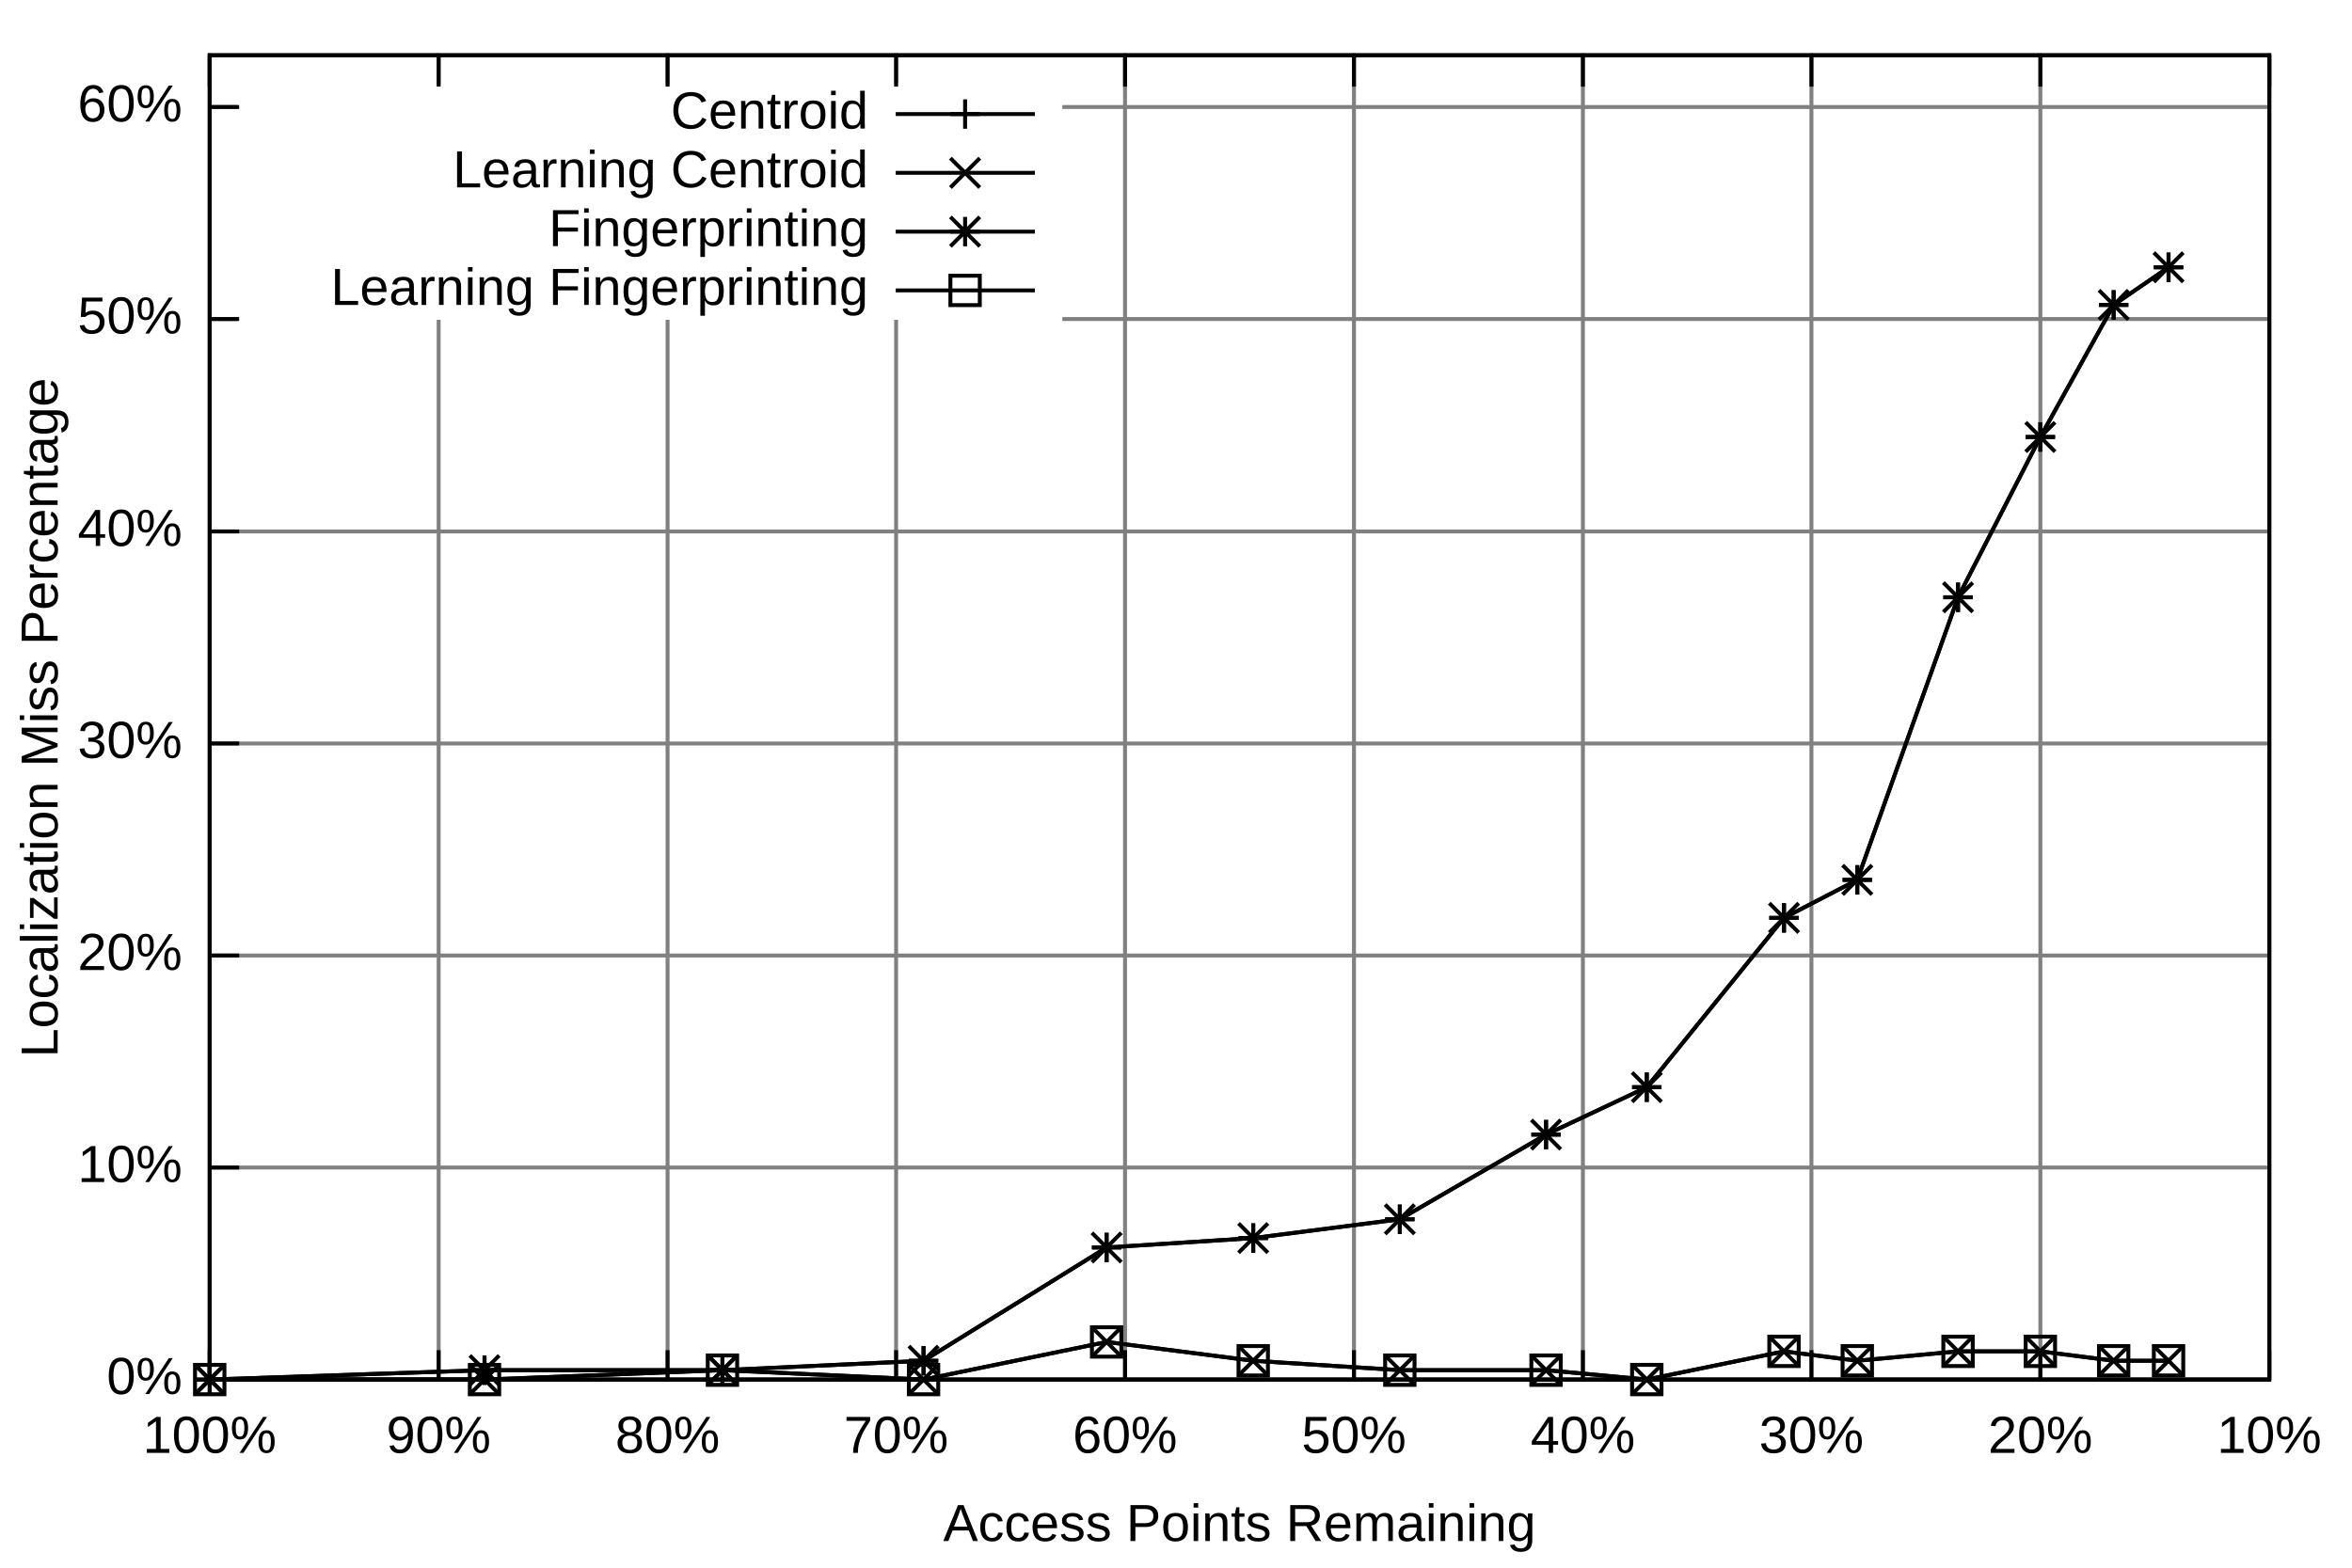
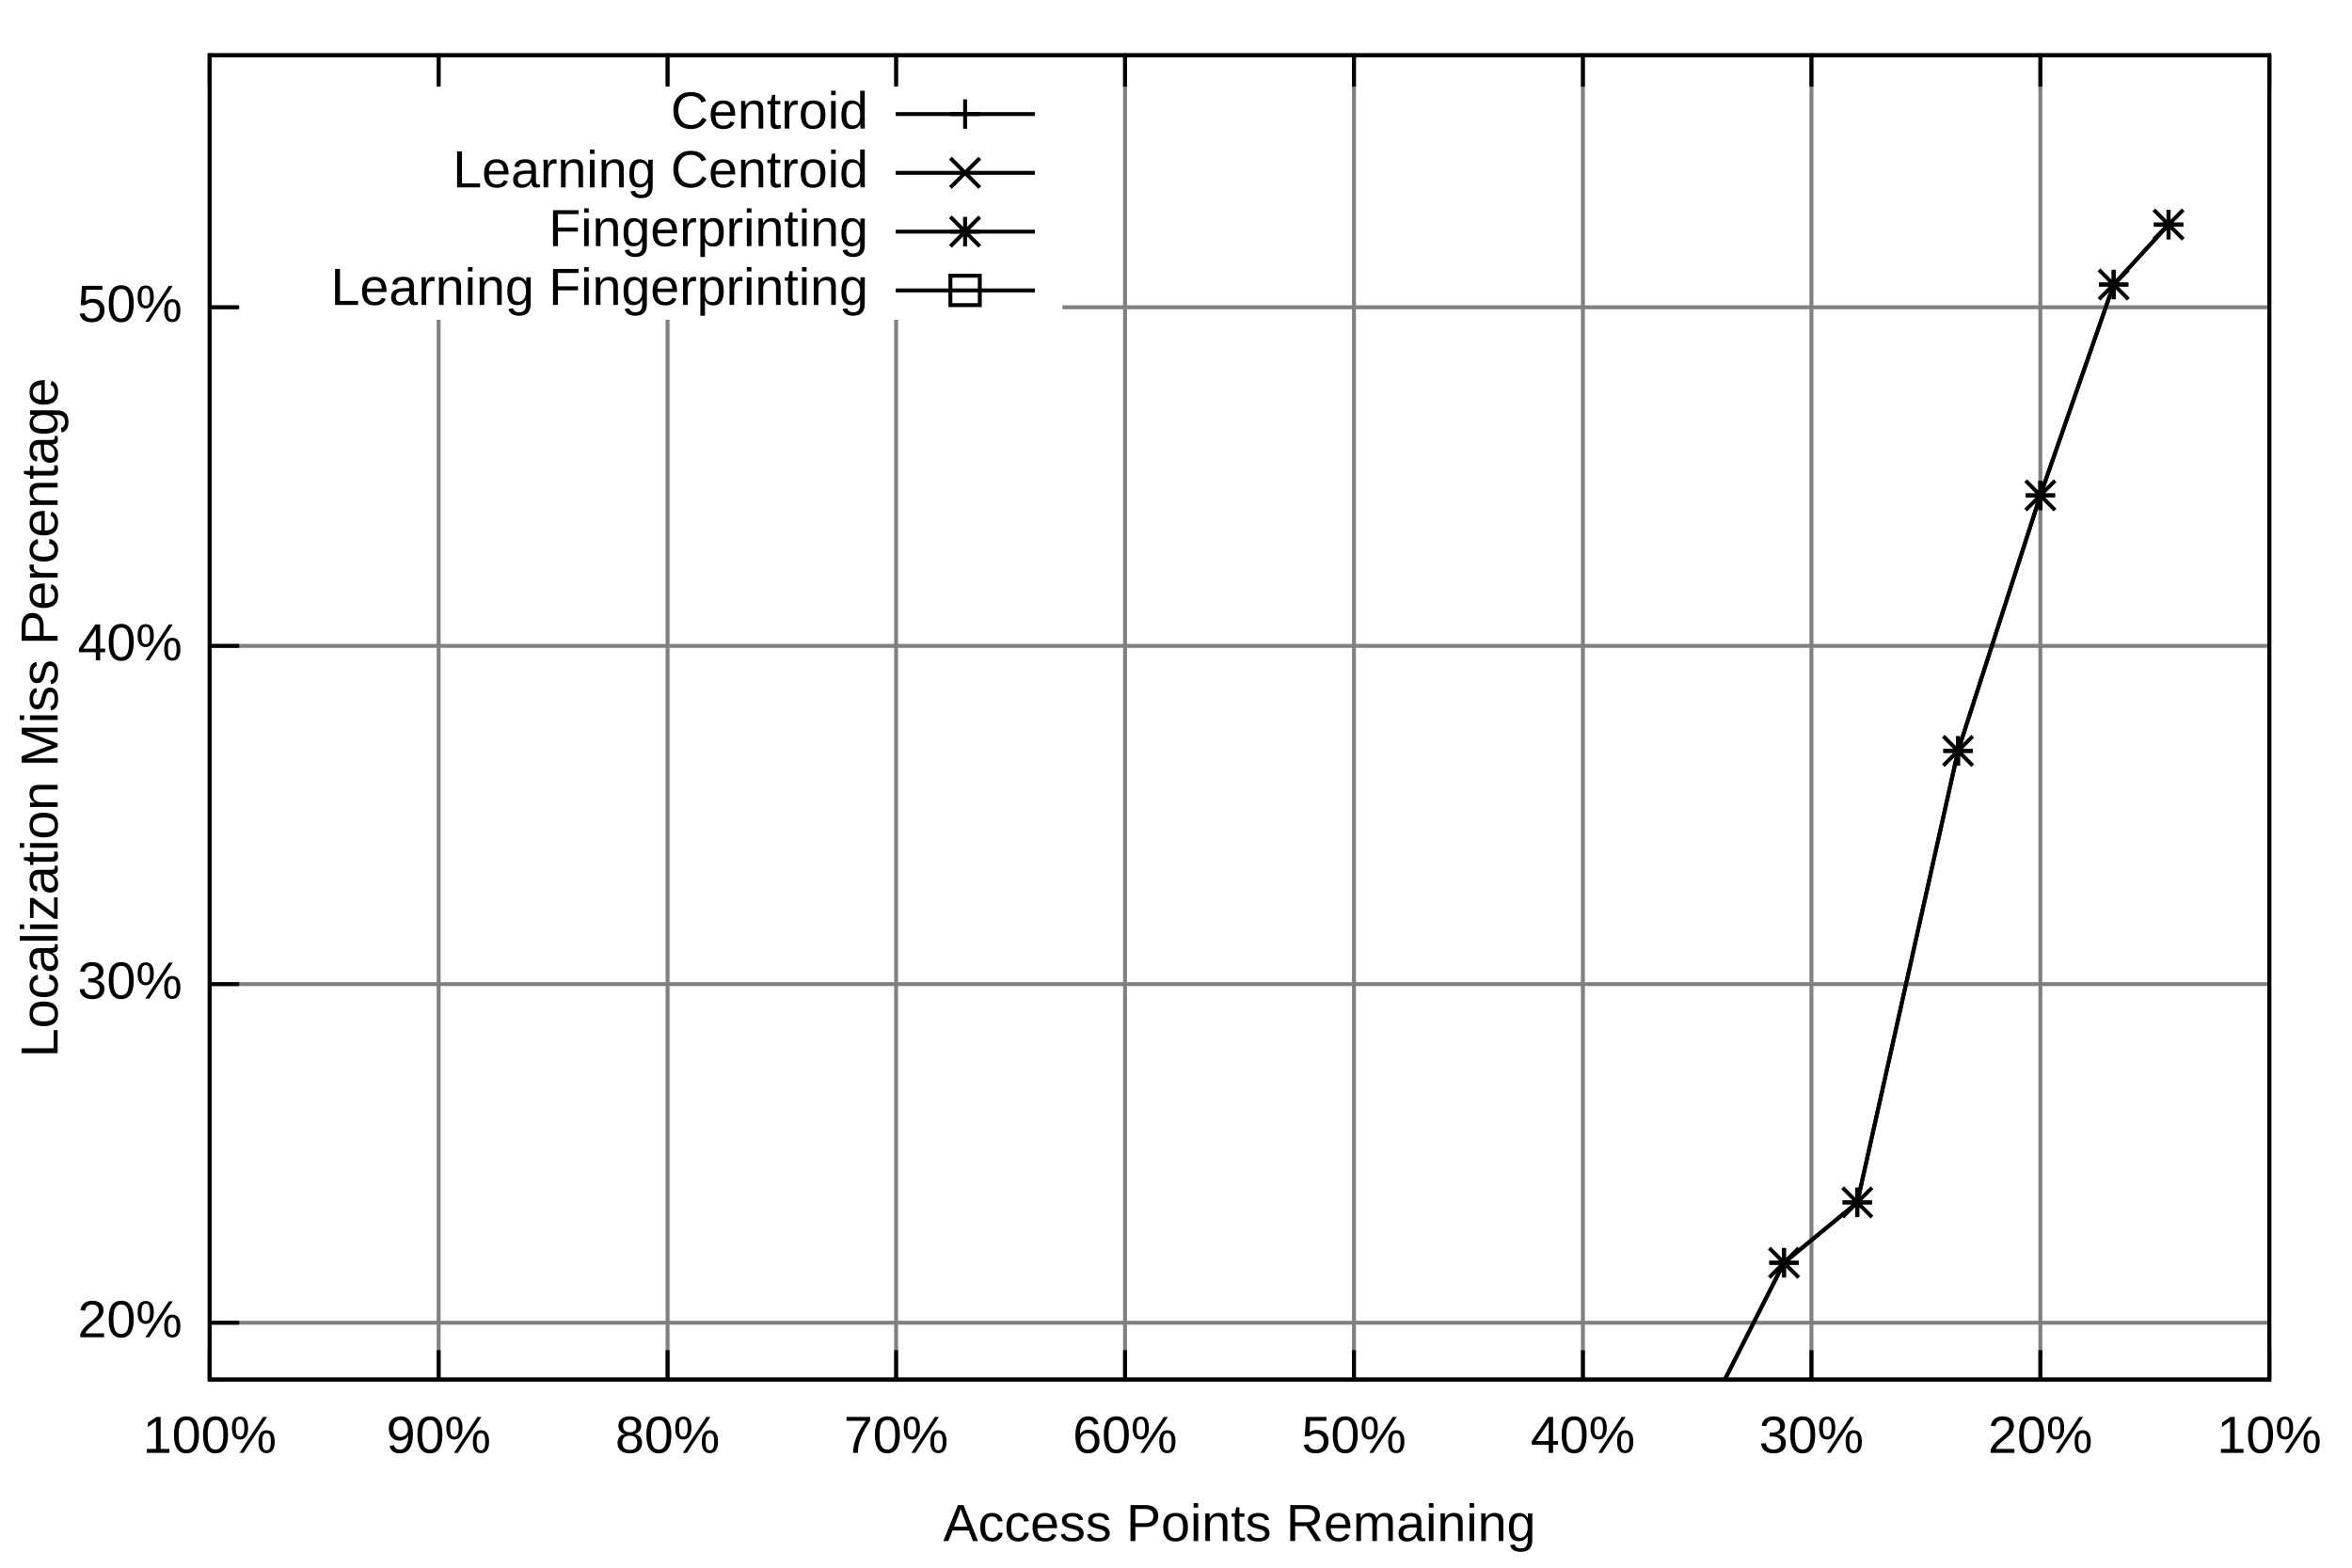
<svg xmlns="http://www.w3.org/2000/svg" xmlns:xlink="http://www.w3.org/1999/xlink" width="600" height="400" viewBox="0 0 600 400">
  <g id="gnuplot_canvas">
    <rect x="0" y="0" width="600" height="400" fill="none" />
    <defs>
      <circle id="gpDot" r="0.5" stroke-width="0.5" />
      <path id="gpPt0" stroke-width="0.267" stroke="currentColor" d="M-1,0 h2 M0,-1 v2" />
      <path id="gpPt1" stroke-width="0.267" stroke="currentColor" d="M-1,-1 L1,1 M1,-1 L-1,1" />
      <path id="gpPt2" stroke-width="0.267" stroke="currentColor" d="M-1,0 L1,0 M0,-1 L0,1 M-1,-1 L1,1 M-1,1 L1,-1" />
      <rect id="gpPt3" stroke-width="0.267" stroke="currentColor" x="-1" y="-1" width="2" height="2" />
      <rect id="gpPt4" stroke-width="0.267" stroke="currentColor" fill="currentColor" x="-1" y="-1" width="2" height="2" />
      <circle id="gpPt5" stroke-width="0.267" stroke="currentColor" cx="0" cy="0" r="1" />
      <use xlink:href="#gpPt5" id="gpPt6" fill="currentColor" stroke="none" />
      <path id="gpPt7" stroke-width="0.267" stroke="currentColor" d="M0,-1.33 L-1.33,0.67 L1.33,0.67 z" />
      <use xlink:href="#gpPt7" id="gpPt8" fill="currentColor" stroke="none" />
      <use xlink:href="#gpPt7" id="gpPt9" stroke="currentColor" transform="rotate(180)" />
      <use xlink:href="#gpPt9" id="gpPt10" fill="currentColor" stroke="none" />
      <use xlink:href="#gpPt3" id="gpPt11" stroke="currentColor" transform="rotate(45)" />
      <use xlink:href="#gpPt11" id="gpPt12" fill="currentColor" stroke="none" />
    </defs>
    <g style="fill:none; color:white; stroke:currentColor; stroke-width:1.00; stroke-linecap:butt; stroke-linejoin:miter">
</g>
    <g style="fill:none; color:black; stroke:currentColor; stroke-width:1.00; stroke-linecap:butt; stroke-linejoin:miter">
</g>
    <g style="fill:none; color:gray; stroke:currentColor; stroke-width:1.00; stroke-linecap:butt; stroke-linejoin:miter">
-       <path class="gridline" d="M53.5,352.0 L578.9,352.0  h0.01" />
-     </g>
-     <g style="fill:none; color:black; stroke:currentColor; stroke-width:1.00; stroke-linecap:butt; stroke-linejoin:miter">
-       <path d="M53.5,352.0 L61.0,352.0  h0.01" />
-       <g transform="translate(46.5,355.7)" style="stroke:none; fill:black; font-family:Arial; font-size:10.00pt; text-anchor:end">
-         <text>0%</text>
-       </g>
-     </g>
-     <g style="fill:none; color:gray; stroke:currentColor; stroke-width:1.00; stroke-linecap:butt; stroke-linejoin:miter">
-       <path class="gridline" d="M53.5,297.9 L578.9,297.9  h0.01" />
-     </g>
-     <g style="fill:none; color:black; stroke:currentColor; stroke-width:1.00; stroke-linecap:butt; stroke-linejoin:miter">
-       <path d="M53.5,297.9 L61.0,297.9  h0.01" />
-       <g transform="translate(46.5,301.6)" style="stroke:none; fill:black; font-family:Arial; font-size:10.00pt; text-anchor:end">
-         <text>10%</text>
-       </g>
-     </g>
-     <g style="fill:none; color:gray; stroke:currentColor; stroke-width:1.00; stroke-linecap:butt; stroke-linejoin:miter">
-       <path class="gridline" d="M53.5,243.8 L578.9,243.8  h0.01" />
-     </g>
-     <g style="fill:none; color:black; stroke:currentColor; stroke-width:1.00; stroke-linecap:butt; stroke-linejoin:miter">
-       <path d="M53.5,243.8 L61.0,243.8  h0.01" />
-       <g transform="translate(46.5,247.5)" style="stroke:none; fill:black; font-family:Arial; font-size:10.00pt; text-anchor:end">
+       <path class="gridline" d="M53.5,337.5 L578.9,337.5  h0.01" />
+     </g>
+     <g style="fill:none; color:black; stroke:currentColor; stroke-width:1.00; stroke-linecap:butt; stroke-linejoin:miter">
+       <path d="M53.5,337.5 L61.0,337.5  h0.01" />
+       <g transform="translate(46.5,341.2)" style="stroke:none; fill:black; font-family:Arial; font-size:10.00pt; text-anchor:end">
        <text>20%</text>
      </g>
    </g>
    <g style="fill:none; color:gray; stroke:currentColor; stroke-width:1.00; stroke-linecap:butt; stroke-linejoin:miter">
-       <path class="gridline" d="M53.5,189.7 L578.9,189.7  h0.01" />
-     </g>
-     <g style="fill:none; color:black; stroke:currentColor; stroke-width:1.00; stroke-linecap:butt; stroke-linejoin:miter">
-       <path d="M53.5,189.7 L61.0,189.7  h0.01" />
-       <g transform="translate(46.5,193.4)" style="stroke:none; fill:black; font-family:Arial; font-size:10.00pt; text-anchor:end">
+       <path class="gridline" d="M53.5,251.1 L578.9,251.1  h0.01" />
+     </g>
+     <g style="fill:none; color:black; stroke:currentColor; stroke-width:1.00; stroke-linecap:butt; stroke-linejoin:miter">
+       <path d="M53.5,251.1 L61.0,251.1  h0.01" />
+       <g transform="translate(46.5,254.8)" style="stroke:none; fill:black; font-family:Arial; font-size:10.00pt; text-anchor:end">
        <text>30%</text>
      </g>
    </g>
    <g style="fill:none; color:gray; stroke:currentColor; stroke-width:1.00; stroke-linecap:butt; stroke-linejoin:miter">
-       <path class="gridline" d="M53.5,135.6 L578.9,135.6  h0.01" />
-     </g>
-     <g style="fill:none; color:black; stroke:currentColor; stroke-width:1.00; stroke-linecap:butt; stroke-linejoin:miter">
-       <path d="M53.5,135.6 L61.0,135.6  h0.01" />
-       <g transform="translate(46.5,139.3)" style="stroke:none; fill:black; font-family:Arial; font-size:10.00pt; text-anchor:end">
+       <path class="gridline" d="M53.5,164.8 L578.9,164.8  h0.01" />
+     </g>
+     <g style="fill:none; color:black; stroke:currentColor; stroke-width:1.00; stroke-linecap:butt; stroke-linejoin:miter">
+       <path d="M53.5,164.8 L61.0,164.8  h0.01" />
+       <g transform="translate(46.5,168.5)" style="stroke:none; fill:black; font-family:Arial; font-size:10.00pt; text-anchor:end">
        <text>40%</text>
      </g>
    </g>
    <g style="fill:none; color:gray; stroke:currentColor; stroke-width:1.00; stroke-linecap:butt; stroke-linejoin:miter">
-       <path class="gridline" d="M53.5,81.4 L60.5,81.4 M271.0,81.4 L578.9,81.4  h0.01" />
-     </g>
-     <g style="fill:none; color:black; stroke:currentColor; stroke-width:1.00; stroke-linecap:butt; stroke-linejoin:miter">
-       <path d="M53.5,81.4 L61.0,81.4  h0.01" />
-       <g transform="translate(46.5,85.1)" style="stroke:none; fill:black; font-family:Arial; font-size:10.00pt; text-anchor:end">
+       <path class="gridline" d="M53.5,78.4 L60.5,78.4 M271.0,78.4 L578.9,78.4  h0.01" />
+     </g>
+     <g style="fill:none; color:black; stroke:currentColor; stroke-width:1.00; stroke-linecap:butt; stroke-linejoin:miter">
+       <path d="M53.5,78.4 L61.0,78.4  h0.01" />
+       <g transform="translate(46.5,82.1)" style="stroke:none; fill:black; font-family:Arial; font-size:10.00pt; text-anchor:end">
        <text>50%</text>
-       </g>
-     </g>
-     <g style="fill:none; color:gray; stroke:currentColor; stroke-width:1.00; stroke-linecap:butt; stroke-linejoin:miter">
-       <path class="gridline" d="M53.5,27.3 L60.5,27.3 M271.0,27.3 L578.9,27.3  h0.01" />
-     </g>
-     <g style="fill:none; color:black; stroke:currentColor; stroke-width:1.00; stroke-linecap:butt; stroke-linejoin:miter">
-       <path d="M53.5,27.3 L61.0,27.3  h0.01" />
-       <g transform="translate(46.5,31.0)" style="stroke:none; fill:black; font-family:Arial; font-size:10.00pt; text-anchor:end">
-         <text>60%</text>
      </g>
    </g>
    <g style="fill:none; color:gray; stroke:currentColor; stroke-width:1.00; stroke-linecap:butt; stroke-linejoin:miter">
      <path class="gridline" d="M578.9,352.0 L578.9,14.1  h0.01" />
    </g>
    <g style="fill:none; color:black; stroke:currentColor; stroke-width:1.00; stroke-linecap:butt; stroke-linejoin:miter">
      <path d="M578.9,352.0 L578.9,344.5 M578.9,14.1 L578.9,21.6  h0.01" />
      <g transform="translate(578.9,370.7)" style="stroke:none; fill:black; font-family:Arial; font-size:10.00pt; text-anchor:middle">
        <text>10%</text>
      </g>
    </g>
    <g style="fill:none; color:gray; stroke:currentColor; stroke-width:1.00; stroke-linecap:butt; stroke-linejoin:miter">
      <path class="gridline" d="M520.5,352.0 L520.5,14.1  h0.01" />
    </g>
    <g style="fill:none; color:black; stroke:currentColor; stroke-width:1.00; stroke-linecap:butt; stroke-linejoin:miter">
      <path d="M520.5,352.0 L520.5,344.5 M520.5,14.1 L520.5,21.6  h0.01" />
      <g transform="translate(520.5,370.7)" style="stroke:none; fill:black; font-family:Arial; font-size:10.00pt; text-anchor:middle">
        <text>20%</text>
      </g>
    </g>
    <g style="fill:none; color:gray; stroke:currentColor; stroke-width:1.00; stroke-linecap:butt; stroke-linejoin:miter">
      <path class="gridline" d="M462.1,352.0 L462.1,14.1  h0.01" />
    </g>
    <g style="fill:none; color:black; stroke:currentColor; stroke-width:1.00; stroke-linecap:butt; stroke-linejoin:miter">
      <path d="M462.1,352.0 L462.1,344.5 M462.1,14.1 L462.1,21.6  h0.01" />
      <g transform="translate(462.1,370.7)" style="stroke:none; fill:black; font-family:Arial; font-size:10.00pt; text-anchor:middle">
        <text>30%</text>
      </g>
    </g>
    <g style="fill:none; color:gray; stroke:currentColor; stroke-width:1.00; stroke-linecap:butt; stroke-linejoin:miter">
      <path class="gridline" d="M403.8,352.0 L403.8,14.1  h0.01" />
    </g>
    <g style="fill:none; color:black; stroke:currentColor; stroke-width:1.00; stroke-linecap:butt; stroke-linejoin:miter">
      <path d="M403.8,352.0 L403.8,344.5 M403.8,14.1 L403.8,21.6  h0.01" />
      <g transform="translate(403.8,370.7)" style="stroke:none; fill:black; font-family:Arial; font-size:10.00pt; text-anchor:middle">
        <text>40%</text>
      </g>
    </g>
    <g style="fill:none; color:gray; stroke:currentColor; stroke-width:1.00; stroke-linecap:butt; stroke-linejoin:miter">
      <path class="gridline" d="M345.4,352.0 L345.4,14.1  h0.01" />
    </g>
    <g style="fill:none; color:black; stroke:currentColor; stroke-width:1.00; stroke-linecap:butt; stroke-linejoin:miter">
      <path d="M345.4,352.0 L345.4,344.5 M345.4,14.1 L345.4,21.6  h0.01" />
      <g transform="translate(345.4,370.7)" style="stroke:none; fill:black; font-family:Arial; font-size:10.00pt; text-anchor:middle">
        <text>50%</text>
      </g>
    </g>
    <g style="fill:none; color:gray; stroke:currentColor; stroke-width:1.00; stroke-linecap:butt; stroke-linejoin:miter">
      <path class="gridline" d="M287.0,352.0 L287.0,14.1  h0.01" />
    </g>
    <g style="fill:none; color:black; stroke:currentColor; stroke-width:1.00; stroke-linecap:butt; stroke-linejoin:miter">
      <path d="M287.0,352.0 L287.0,344.5 M287.0,14.1 L287.0,21.6  h0.01" />
      <g transform="translate(287.0,370.7)" style="stroke:none; fill:black; font-family:Arial; font-size:10.00pt; text-anchor:middle">
        <text>60%</text>
      </g>
    </g>
    <g style="fill:none; color:gray; stroke:currentColor; stroke-width:1.00; stroke-linecap:butt; stroke-linejoin:miter">
      <path class="gridline" d="M228.6,352.0 L228.6,81.6 M228.6,21.6 L228.6,14.1  h0.01" />
    </g>
    <g style="fill:none; color:black; stroke:currentColor; stroke-width:1.00; stroke-linecap:butt; stroke-linejoin:miter">
      <path d="M228.6,352.0 L228.6,344.5 M228.6,14.1 L228.6,21.6  h0.01" />
      <g transform="translate(228.6,370.7)" style="stroke:none; fill:black; font-family:Arial; font-size:10.00pt; text-anchor:middle">
        <text>70%</text>
      </g>
    </g>
    <g style="fill:none; color:gray; stroke:currentColor; stroke-width:1.00; stroke-linecap:butt; stroke-linejoin:miter">
      <path class="gridline" d="M170.3,352.0 L170.3,81.6 M170.3,21.6 L170.3,14.1  h0.01" />
    </g>
    <g style="fill:none; color:black; stroke:currentColor; stroke-width:1.00; stroke-linecap:butt; stroke-linejoin:miter">
      <path d="M170.3,352.0 L170.3,344.5 M170.3,14.1 L170.3,21.6  h0.01" />
      <g transform="translate(170.3,370.7)" style="stroke:none; fill:black; font-family:Arial; font-size:10.00pt; text-anchor:middle">
        <text>80%</text>
      </g>
    </g>
    <g style="fill:none; color:gray; stroke:currentColor; stroke-width:1.00; stroke-linecap:butt; stroke-linejoin:miter">
      <path class="gridline" d="M111.9,352.0 L111.9,81.6 M111.9,21.6 L111.9,14.1  h0.01" />
    </g>
    <g style="fill:none; color:black; stroke:currentColor; stroke-width:1.00; stroke-linecap:butt; stroke-linejoin:miter">
      <path d="M111.9,352.0 L111.9,344.5 M111.9,14.1 L111.9,21.6  h0.01" />
      <g transform="translate(111.9,370.7)" style="stroke:none; fill:black; font-family:Arial; font-size:10.00pt; text-anchor:middle">
        <text>90%</text>
      </g>
    </g>
    <g style="fill:none; color:gray; stroke:currentColor; stroke-width:1.00; stroke-linecap:butt; stroke-linejoin:miter">
      <path class="gridline" d="M53.5,352.0 L53.5,14.1  h0.01" />
    </g>
    <g style="fill:none; color:black; stroke:currentColor; stroke-width:1.00; stroke-linecap:butt; stroke-linejoin:miter">
      <path d="M53.5,352.0 L53.5,344.5 M53.5,14.1 L53.5,21.6  h0.01" />
      <g transform="translate(53.5,370.7)" style="stroke:none; fill:black; font-family:Arial; font-size:10.00pt; text-anchor:middle">
        <text>100%</text>
      </g>
      <path d="M53.5,14.1 L53.5,352.0 L578.9,352.0 L578.9,14.1 L53.5,14.1 Z  h0.01" />
      <g transform="translate(14.7,183.1) rotate(270)" style="stroke:none; fill:black; font-family:Arial; font-size:10.00pt; text-anchor:middle">
        <text>Localization Miss Percentage</text>
      </g>
      <g transform="translate(316.2,393.2)" style="stroke:none; fill:black; font-family:Arial; font-size:10.00pt; text-anchor:middle">
        <text>Access Points Remaining</text>
      </g>
    </g>
    <g id="gnuplot_plot_1">
      <g style="fill:none; color:red; stroke:currentColor; stroke-width:1.00; stroke-linecap:butt; stroke-linejoin:miter">
        <g transform="translate(221.5,32.8)" style="stroke:none; fill:black; font-family:Arial; font-size:10.00pt; text-anchor:end">
          <text>Centroid</text>
        </g>
-         <path stroke="rgb(  0,   0,   0)" d="M228.5,29.1 L264.0,29.1 M53.5,352.0 L123.6,349.6 L184.3,349.6 L235.6,347.2 L282.3,318.3 L319.7,315.9    L357.1,311.1 L394.4,289.5 L420.1,277.4 L455.1,234.2 L473.8,224.5 L499.5,152.4 L520.5,111.5 L539.2,77.8    L553.2,68.2  h0.01" />
-         <use xlink:href="#gpPt0" transform="translate(53.5,352.0) scale(3.75)" color="rgb(  0,   0,   0)" />
-         <use xlink:href="#gpPt0" transform="translate(123.6,349.6) scale(3.75)" color="rgb(  0,   0,   0)" />
-         <use xlink:href="#gpPt0" transform="translate(184.3,349.6) scale(3.75)" color="rgb(  0,   0,   0)" />
-         <use xlink:href="#gpPt0" transform="translate(235.6,347.2) scale(3.75)" color="rgb(  0,   0,   0)" />
-         <use xlink:href="#gpPt0" transform="translate(282.3,318.3) scale(3.75)" color="rgb(  0,   0,   0)" />
-         <use xlink:href="#gpPt0" transform="translate(319.7,315.9) scale(3.75)" color="rgb(  0,   0,   0)" />
-         <use xlink:href="#gpPt0" transform="translate(357.1,311.1) scale(3.75)" color="rgb(  0,   0,   0)" />
-         <use xlink:href="#gpPt0" transform="translate(394.4,289.5) scale(3.75)" color="rgb(  0,   0,   0)" />
-         <use xlink:href="#gpPt0" transform="translate(420.1,277.4) scale(3.75)" color="rgb(  0,   0,   0)" />
-         <use xlink:href="#gpPt0" transform="translate(455.1,234.2) scale(3.75)" color="rgb(  0,   0,   0)" />
-         <use xlink:href="#gpPt0" transform="translate(473.8,224.5) scale(3.75)" color="rgb(  0,   0,   0)" />
-         <use xlink:href="#gpPt0" transform="translate(499.5,152.4) scale(3.75)" color="rgb(  0,   0,   0)" />
-         <use xlink:href="#gpPt0" transform="translate(520.5,111.5) scale(3.75)" color="rgb(  0,   0,   0)" />
-         <use xlink:href="#gpPt0" transform="translate(539.2,77.8) scale(3.75)" color="rgb(  0,   0,   0)" />
-         <use xlink:href="#gpPt0" transform="translate(553.2,68.2) scale(3.75)" color="rgb(  0,   0,   0)" />
+         <path stroke="rgb(  0,   0,   0)" d="M228.5,29.1 L264.0,29.1 M440.0,352.0 L455.1,322.2 L473.8,306.8 L499.5,191.6 L520.5,126.4 L539.2,72.6    L553.2,57.3  h0.01" />
+         <use xlink:href="#gpPt0" transform="translate(455.1,322.2) scale(3.75)" color="rgb(  0,   0,   0)" />
+         <use xlink:href="#gpPt0" transform="translate(473.8,306.8) scale(3.75)" color="rgb(  0,   0,   0)" />
+         <use xlink:href="#gpPt0" transform="translate(499.5,191.6) scale(3.75)" color="rgb(  0,   0,   0)" />
+         <use xlink:href="#gpPt0" transform="translate(520.5,126.4) scale(3.75)" color="rgb(  0,   0,   0)" />
+         <use xlink:href="#gpPt0" transform="translate(539.2,72.6) scale(3.75)" color="rgb(  0,   0,   0)" />
+         <use xlink:href="#gpPt0" transform="translate(553.2,57.3) scale(3.75)" color="rgb(  0,   0,   0)" />
        <use xlink:href="#gpPt0" transform="translate(246.2,29.1) scale(3.75)" color="rgb(  0,   0,   0)" />
      </g>
    </g>
    <g id="gnuplot_plot_2">
      <g style="fill:none; color:green; stroke:currentColor; stroke-width:1.00; stroke-linecap:butt; stroke-linejoin:miter">
        <g transform="translate(221.5,47.8)" style="stroke:none; fill:black; font-family:Arial; font-size:10.00pt; text-anchor:end">
          <text>Learning Centroid</text>
        </g>
-         <path stroke="rgb(  0,   0,   0)" d="M228.5,44.1 L264.0,44.1 M53.5,352.0 L123.6,352.0 L184.3,349.6 L235.6,352.0 L282.3,342.4 L319.7,347.2    L357.1,349.6 L394.4,349.6 L420.1,352.0 L455.1,344.8 L473.8,347.2 L499.5,344.8 L520.5,344.8 L539.2,347.2    L553.2,347.2  h0.01" />
-         <use xlink:href="#gpPt1" transform="translate(53.5,352.0) scale(3.75)" color="rgb(  0,   0,   0)" />
-         <use xlink:href="#gpPt1" transform="translate(123.6,352.0) scale(3.75)" color="rgb(  0,   0,   0)" />
-         <use xlink:href="#gpPt1" transform="translate(184.3,349.6) scale(3.75)" color="rgb(  0,   0,   0)" />
-         <use xlink:href="#gpPt1" transform="translate(235.6,352.0) scale(3.75)" color="rgb(  0,   0,   0)" />
-         <use xlink:href="#gpPt1" transform="translate(282.3,342.4) scale(3.75)" color="rgb(  0,   0,   0)" />
-         <use xlink:href="#gpPt1" transform="translate(319.7,347.2) scale(3.75)" color="rgb(  0,   0,   0)" />
-         <use xlink:href="#gpPt1" transform="translate(357.1,349.6) scale(3.75)" color="rgb(  0,   0,   0)" />
-         <use xlink:href="#gpPt1" transform="translate(394.4,349.6) scale(3.75)" color="rgb(  0,   0,   0)" />
-         <use xlink:href="#gpPt1" transform="translate(420.1,352.0) scale(3.75)" color="rgb(  0,   0,   0)" />
-         <use xlink:href="#gpPt1" transform="translate(455.1,344.8) scale(3.75)" color="rgb(  0,   0,   0)" />
-         <use xlink:href="#gpPt1" transform="translate(473.8,347.2) scale(3.75)" color="rgb(  0,   0,   0)" />
-         <use xlink:href="#gpPt1" transform="translate(499.5,344.8) scale(3.75)" color="rgb(  0,   0,   0)" />
-         <use xlink:href="#gpPt1" transform="translate(520.5,344.8) scale(3.75)" color="rgb(  0,   0,   0)" />
-         <use xlink:href="#gpPt1" transform="translate(539.2,347.2) scale(3.75)" color="rgb(  0,   0,   0)" />
-         <use xlink:href="#gpPt1" transform="translate(553.2,347.2) scale(3.75)" color="rgb(  0,   0,   0)" />
+         <path stroke="rgb(  0,   0,   0)" d="M228.5,44.1 L264.0,44.1  h0.01" />
        <use xlink:href="#gpPt1" transform="translate(246.2,44.1) scale(3.75)" color="rgb(  0,   0,   0)" />
      </g>
    </g>
    <g id="gnuplot_plot_3">
      <g style="fill:none; color:blue; stroke:currentColor; stroke-width:1.00; stroke-linecap:butt; stroke-linejoin:miter">
        <g transform="translate(221.5,62.8)" style="stroke:none; fill:black; font-family:Arial; font-size:10.00pt; text-anchor:end">
          <text>Fingerprinting</text>
        </g>
-         <path stroke="rgb(  0,   0,   0)" d="M228.5,59.1 L264.0,59.1 M53.5,352.0 L123.6,349.6 L184.3,349.6 L235.6,347.2 L282.3,318.3 L319.7,315.9    L357.1,311.1 L394.4,289.5 L420.1,277.4 L455.1,234.2 L473.8,224.5 L499.5,152.4 L520.5,111.5 L539.2,77.8    L553.2,68.2  h0.01" />
-         <use xlink:href="#gpPt2" transform="translate(53.5,352.0) scale(3.75)" color="rgb(  0,   0,   0)" />
-         <use xlink:href="#gpPt2" transform="translate(123.6,349.6) scale(3.75)" color="rgb(  0,   0,   0)" />
-         <use xlink:href="#gpPt2" transform="translate(184.3,349.6) scale(3.75)" color="rgb(  0,   0,   0)" />
-         <use xlink:href="#gpPt2" transform="translate(235.6,347.2) scale(3.75)" color="rgb(  0,   0,   0)" />
-         <use xlink:href="#gpPt2" transform="translate(282.3,318.3) scale(3.75)" color="rgb(  0,   0,   0)" />
-         <use xlink:href="#gpPt2" transform="translate(319.7,315.9) scale(3.75)" color="rgb(  0,   0,   0)" />
-         <use xlink:href="#gpPt2" transform="translate(357.1,311.1) scale(3.75)" color="rgb(  0,   0,   0)" />
-         <use xlink:href="#gpPt2" transform="translate(394.4,289.5) scale(3.75)" color="rgb(  0,   0,   0)" />
-         <use xlink:href="#gpPt2" transform="translate(420.1,277.4) scale(3.75)" color="rgb(  0,   0,   0)" />
-         <use xlink:href="#gpPt2" transform="translate(455.1,234.2) scale(3.75)" color="rgb(  0,   0,   0)" />
-         <use xlink:href="#gpPt2" transform="translate(473.8,224.5) scale(3.75)" color="rgb(  0,   0,   0)" />
-         <use xlink:href="#gpPt2" transform="translate(499.5,152.4) scale(3.75)" color="rgb(  0,   0,   0)" />
-         <use xlink:href="#gpPt2" transform="translate(520.5,111.5) scale(3.75)" color="rgb(  0,   0,   0)" />
-         <use xlink:href="#gpPt2" transform="translate(539.2,77.8) scale(3.75)" color="rgb(  0,   0,   0)" />
-         <use xlink:href="#gpPt2" transform="translate(553.2,68.2) scale(3.75)" color="rgb(  0,   0,   0)" />
+         <path stroke="rgb(  0,   0,   0)" d="M228.5,59.1 L264.0,59.1 M440.0,352.0 L455.1,322.2 L473.8,306.8 L499.5,191.6 L520.5,126.4 L539.2,72.6    L553.2,57.3  h0.01" />
+         <use xlink:href="#gpPt2" transform="translate(455.1,322.2) scale(3.75)" color="rgb(  0,   0,   0)" />
+         <use xlink:href="#gpPt2" transform="translate(473.8,306.8) scale(3.75)" color="rgb(  0,   0,   0)" />
+         <use xlink:href="#gpPt2" transform="translate(499.5,191.6) scale(3.75)" color="rgb(  0,   0,   0)" />
+         <use xlink:href="#gpPt2" transform="translate(520.5,126.4) scale(3.75)" color="rgb(  0,   0,   0)" />
+         <use xlink:href="#gpPt2" transform="translate(539.2,72.6) scale(3.75)" color="rgb(  0,   0,   0)" />
+         <use xlink:href="#gpPt2" transform="translate(553.2,57.3) scale(3.75)" color="rgb(  0,   0,   0)" />
        <use xlink:href="#gpPt2" transform="translate(246.2,59.1) scale(3.75)" color="rgb(  0,   0,   0)" />
      </g>
    </g>
    <g id="gnuplot_plot_4">
      <g style="fill:none; color:cyan; stroke:currentColor; stroke-width:1.00; stroke-linecap:butt; stroke-linejoin:miter">
        <g transform="translate(221.5,77.8)" style="stroke:none; fill:black; font-family:Arial; font-size:10.00pt; text-anchor:end">
          <text>Learning Fingerprinting</text>
        </g>
-         <path stroke="rgb(  0,   0,   0)" d="M228.5,74.1 L264.0,74.1 M53.5,352.0 L123.6,352.0 L184.3,349.6 L235.6,352.0 L282.3,342.4 L319.7,347.2    L357.1,349.6 L394.4,349.6 L420.1,352.0 L455.1,344.8 L473.8,347.2 L499.5,344.8 L520.5,344.8 L539.2,347.2    L553.2,347.2  h0.01" />
-         <use xlink:href="#gpPt3" transform="translate(53.5,352.0) scale(3.75)" color="rgb(  0,   0,   0)" />
-         <use xlink:href="#gpPt3" transform="translate(123.6,352.0) scale(3.75)" color="rgb(  0,   0,   0)" />
-         <use xlink:href="#gpPt3" transform="translate(184.3,349.6) scale(3.75)" color="rgb(  0,   0,   0)" />
-         <use xlink:href="#gpPt3" transform="translate(235.6,352.0) scale(3.75)" color="rgb(  0,   0,   0)" />
-         <use xlink:href="#gpPt3" transform="translate(282.3,342.4) scale(3.75)" color="rgb(  0,   0,   0)" />
-         <use xlink:href="#gpPt3" transform="translate(319.7,347.2) scale(3.75)" color="rgb(  0,   0,   0)" />
-         <use xlink:href="#gpPt3" transform="translate(357.1,349.6) scale(3.75)" color="rgb(  0,   0,   0)" />
-         <use xlink:href="#gpPt3" transform="translate(394.4,349.6) scale(3.75)" color="rgb(  0,   0,   0)" />
-         <use xlink:href="#gpPt3" transform="translate(420.1,352.0) scale(3.75)" color="rgb(  0,   0,   0)" />
-         <use xlink:href="#gpPt3" transform="translate(455.1,344.8) scale(3.75)" color="rgb(  0,   0,   0)" />
-         <use xlink:href="#gpPt3" transform="translate(473.8,347.2) scale(3.75)" color="rgb(  0,   0,   0)" />
-         <use xlink:href="#gpPt3" transform="translate(499.5,344.8) scale(3.75)" color="rgb(  0,   0,   0)" />
-         <use xlink:href="#gpPt3" transform="translate(520.5,344.8) scale(3.75)" color="rgb(  0,   0,   0)" />
-         <use xlink:href="#gpPt3" transform="translate(539.2,347.2) scale(3.75)" color="rgb(  0,   0,   0)" />
-         <use xlink:href="#gpPt3" transform="translate(553.2,347.2) scale(3.75)" color="rgb(  0,   0,   0)" />
+         <path stroke="rgb(  0,   0,   0)" d="M228.5,74.1 L264.0,74.1  h0.01" />
        <use xlink:href="#gpPt3" transform="translate(246.2,74.1) scale(3.75)" color="rgb(  0,   0,   0)" />
      </g>
    </g>
    <g style="fill:none; color:black; stroke:currentColor; stroke-width:1.00; stroke-linecap:butt; stroke-linejoin:miter">
      <path d="M53.5,14.1 L53.5,352.0 L578.9,352.0 L578.9,14.1 L53.5,14.1 Z  h0.01" />
    </g>
  </g>
</svg>
